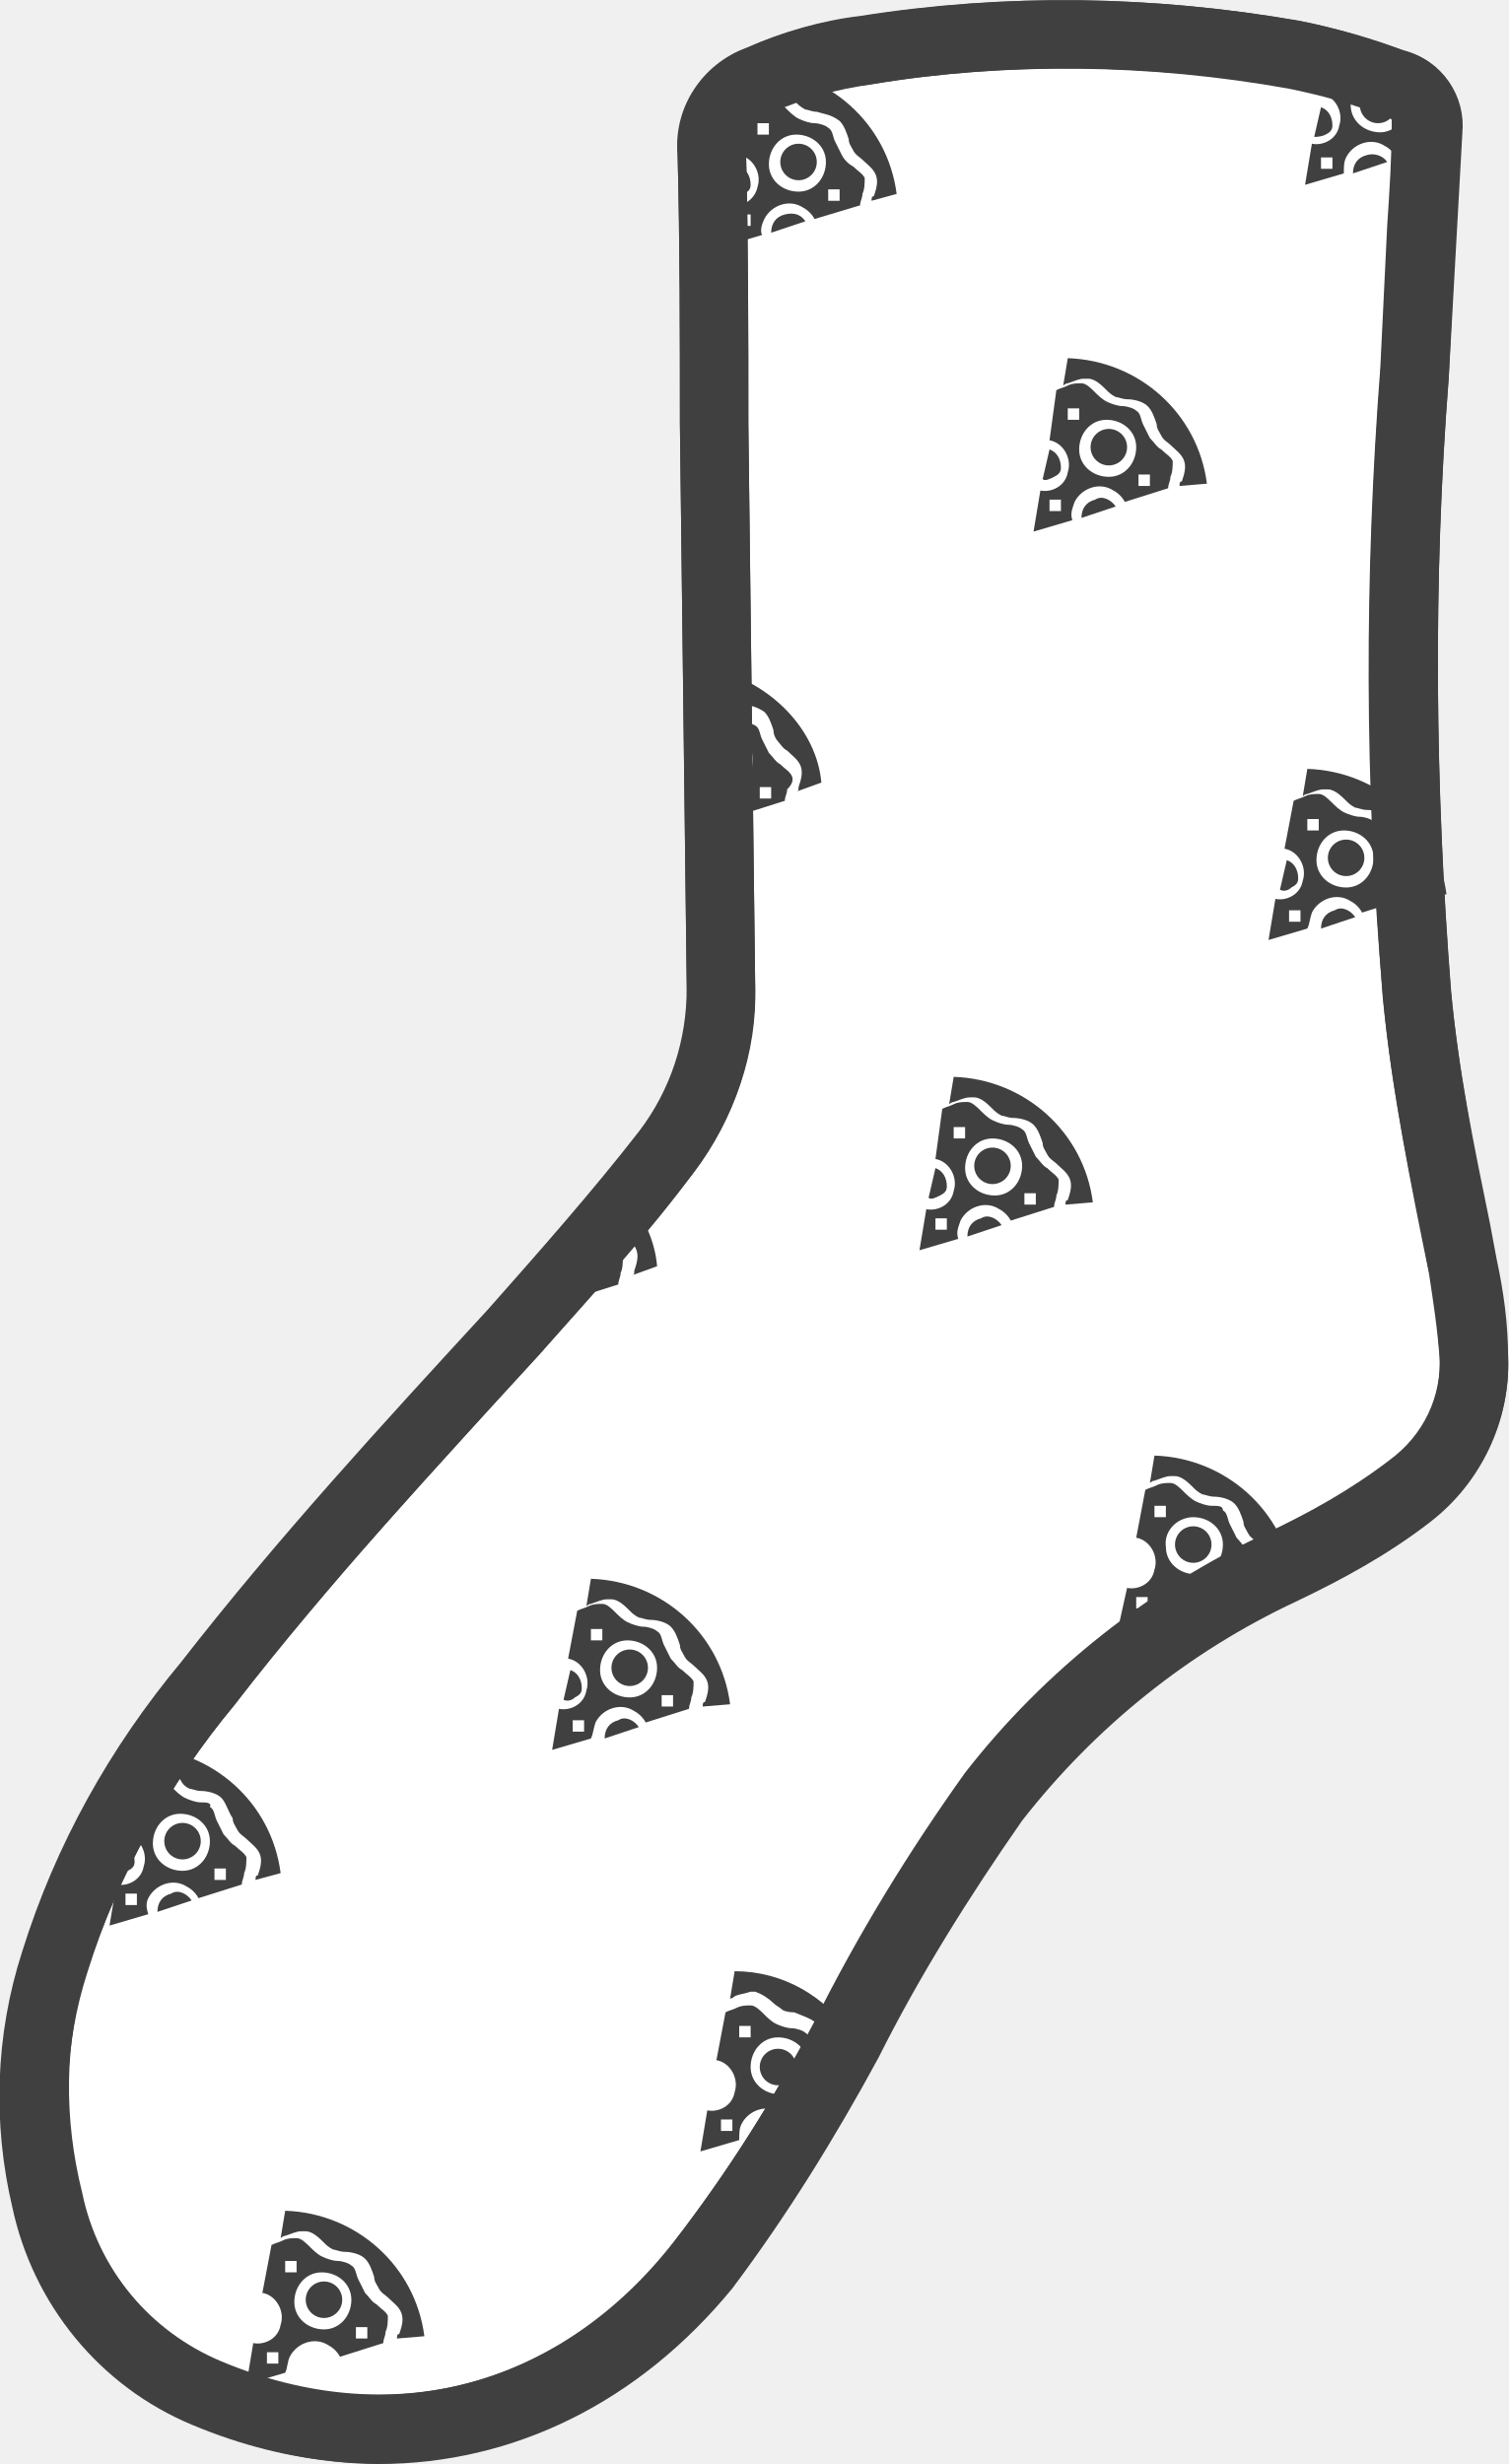
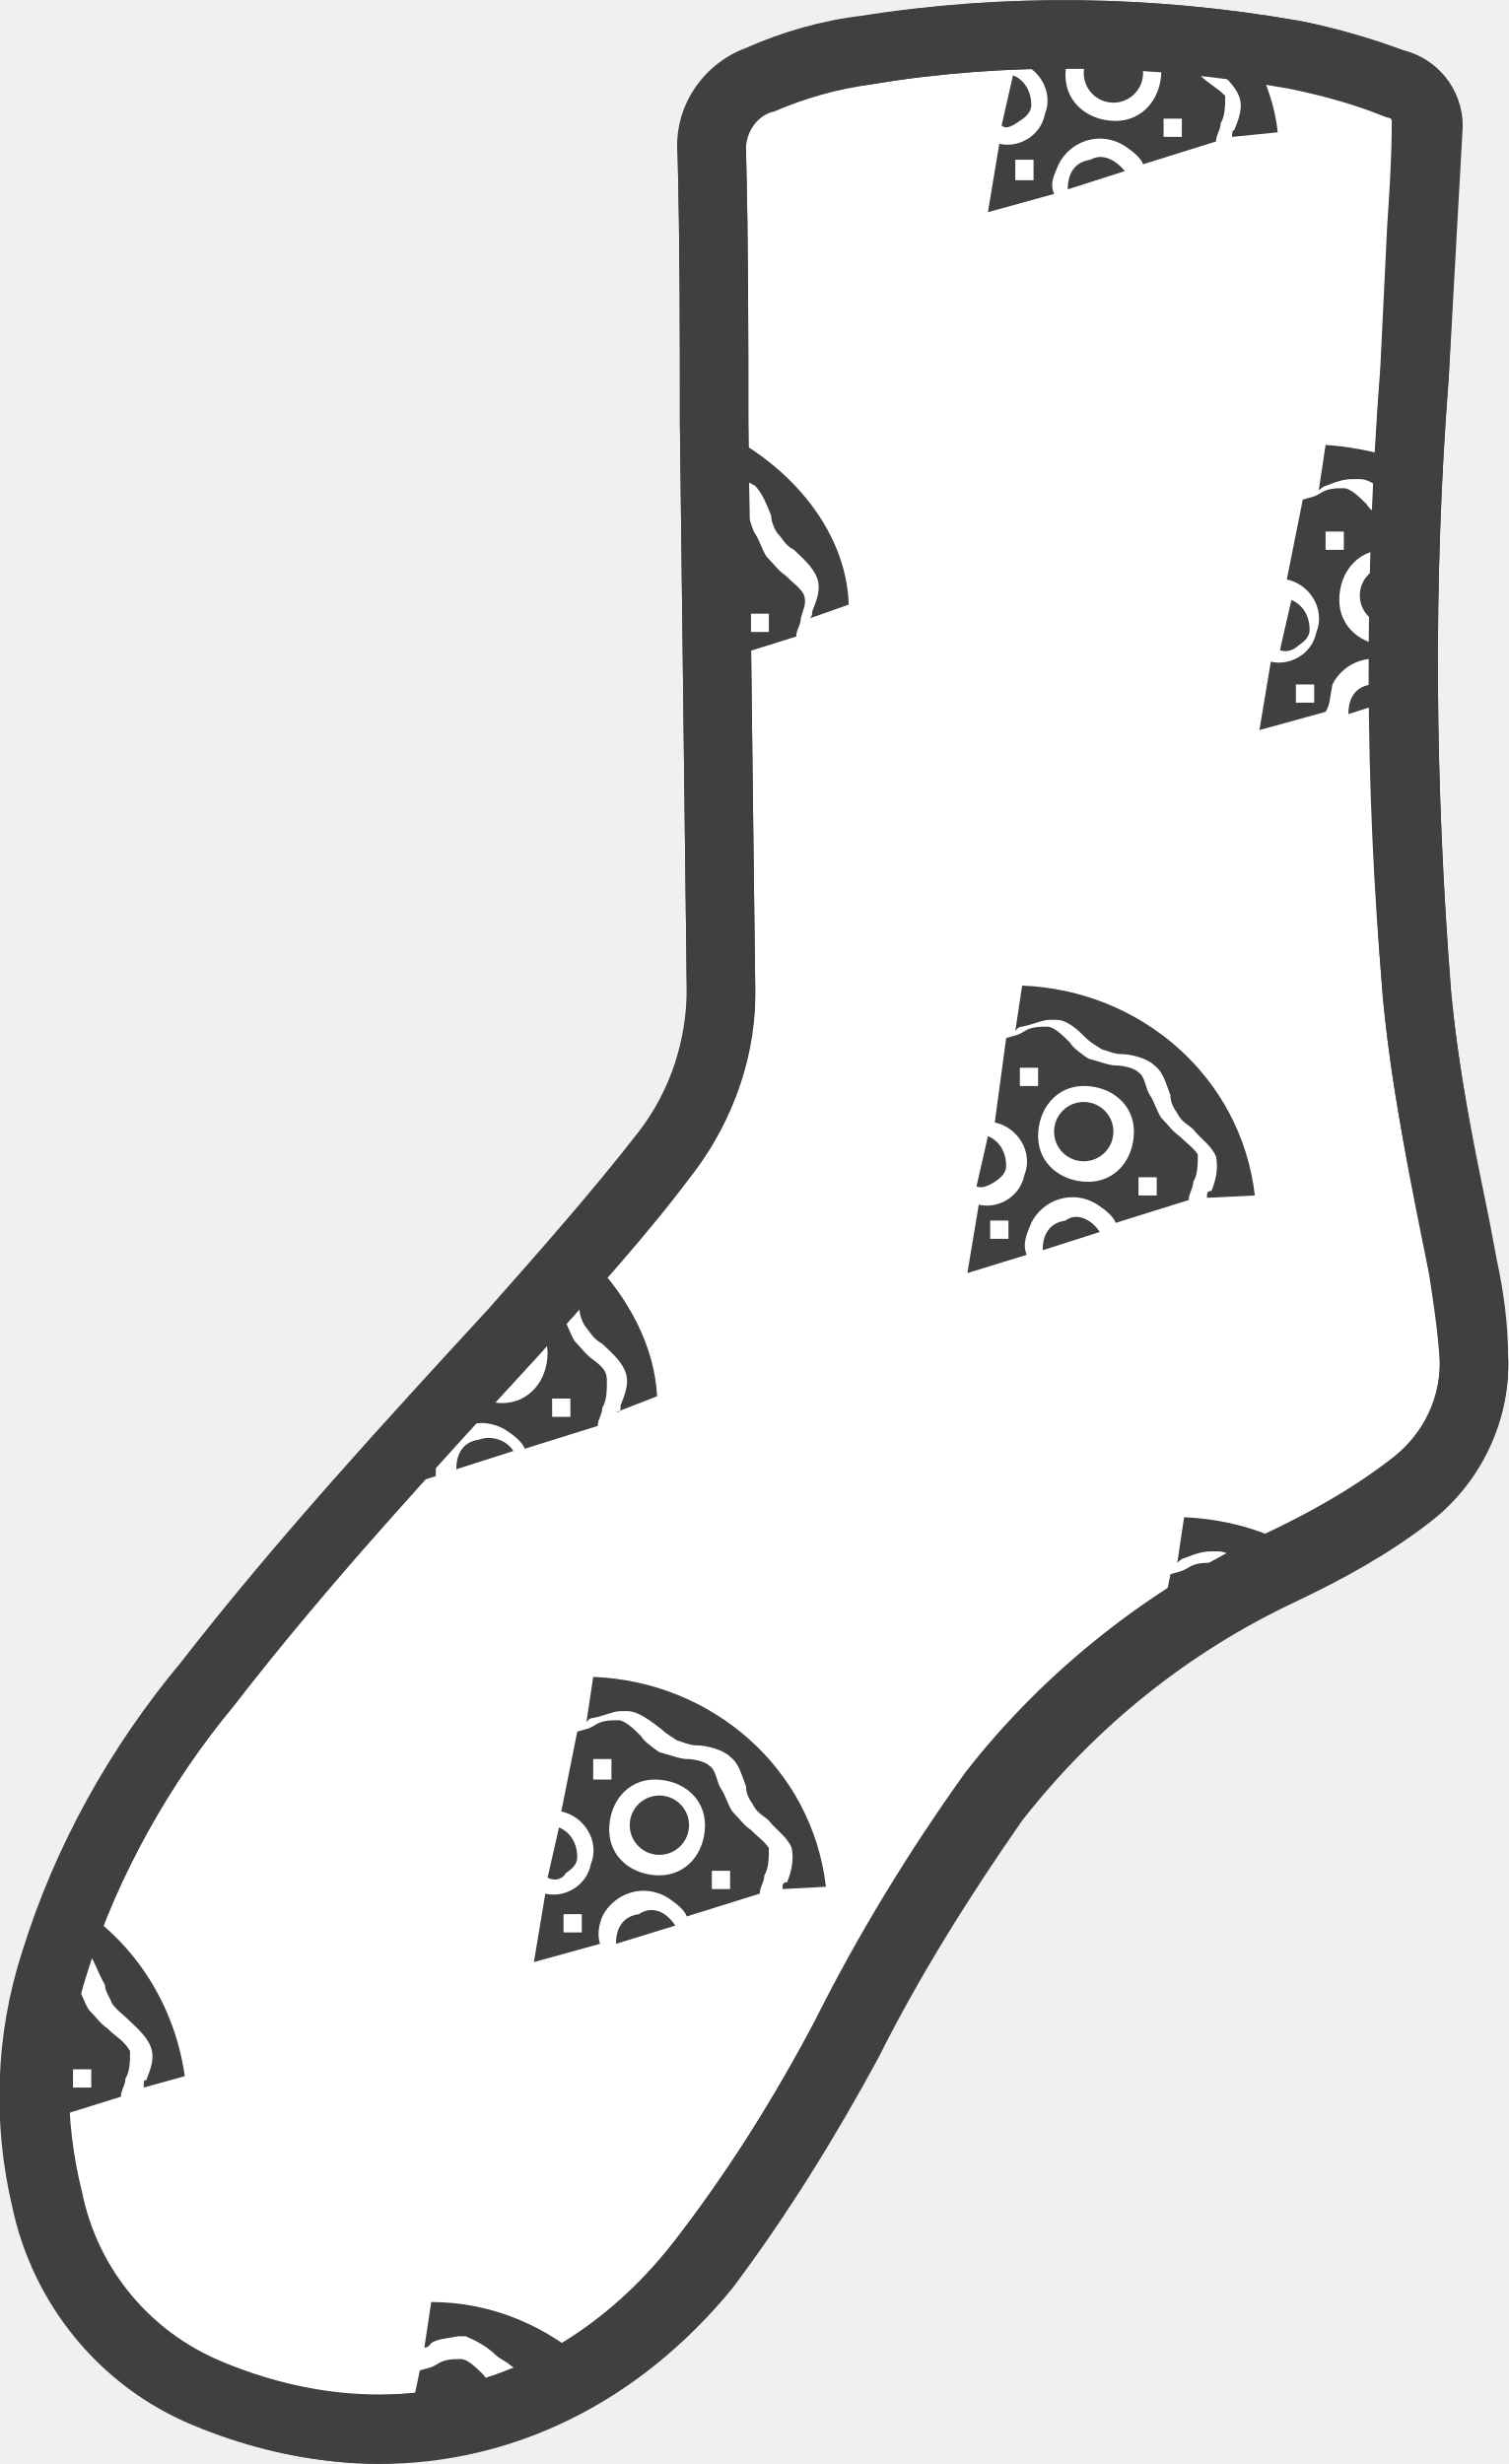
- <svg xmlns="http://www.w3.org/2000/svg" version="1.1" id="pattern-white" x="0px" y="0px" viewBox="0 0 66.1 108" style="enable-background:new 0 0 66.1 108;" xml:space="preserve">
+ <svg xmlns="http://www.w3.org/2000/svg" class="diy-area transition pattern-pizza" version="1.1" id="pattern-pizza" x="0px" y="0px" viewBox="0 0 66.1 108" style="enable-background:new 0 0 66.1 108;" xml:space="preserve">
  <style type="text/css">
	.socks-color{fill:#FFFFFF;stroke:#404040;stroke-width:3;}
	.socks-path{fill:#404040;}
	.socks-border{fill:#404040;}
</style>
  <path id="Path_4445" class="socks-color" d="M64.6,59.5c0.1,2.3-1,4.5-2.8,5.9c-1.8,1.3-3.7,2.4-5.7,3.3c-4.9,2.3-9.2,5.7-12.6,10  c-2.4,3.4-4.6,7-6.5,10.7c-1.8,3.4-3.9,6.7-6.3,9.8c-5.4,6.9-13.6,9.1-21.7,5.7c-3.6-1.5-6.2-4.7-7-8.5C1.2,93,1.3,89.4,2.4,86  c1.4-4.5,3.7-8.6,6.7-12.2c4.2-5.4,8.8-10.4,13.4-15.4c2.3-2.6,4.6-5.2,6.7-7.9c1.6-2.1,2.4-4.6,2.4-7.2c-0.1-8.2-0.2-16.5-0.3-24.7  c0-3.9,0-7.9-0.1-11.8c-0.1-1.4,0.7-2.8,2.1-3.3c1.5-0.7,3.1-1.1,4.7-1.3c6.2-1,12.5-0.9,18.7,0.2c1.5,0.3,3,0.7,4.5,1.3  c0.9,0.2,1.5,1.1,1.4,2c-0.2,3.6-0.4,7.2-0.6,10.8c-0.7,9-0.6,18.1,0.1,27.1c0.4,4,1.2,8,2,11.9C64.3,56.8,64.5,58.1,64.6,59.5z" />
  <g>
    <g id="圖層_2_64_">
      <g id="圖層_1-2_63_">
-         <circle id="Ellipse_46_35_" class="socks-path" cx="34.1" cy="90.6" r="0.8" />
-         <path class="socks-path" d="M34.9,93l0.2-0.1c0.1-0.2,0.2-0.5,0.3-0.7v-0.4h0.2c0.2-0.4,0.4-0.8,0.7-1.1c-0.1-0.1-0.3-0.2-0.4-0.4     c-0.1-0.2-0.2-0.4-0.3-0.6s-0.1-0.5-0.3-0.6c-0.1-0.1-0.4-0.2-0.6-0.2c-0.2,0-0.5-0.1-0.7-0.2s-0.4-0.3-0.5-0.4     c-0.2-0.2-0.4-0.4-0.6-0.4c-0.2,0-0.4,0-0.6,0.1c-0.2,0.1-0.3,0.1-0.5,0.2l-0.4,2.1c0.6,0.1,1,0.8,0.8,1.4     c-0.1,0.6-0.7,0.9-1.2,0.8l-0.3,1.8l1.7-0.5c0-0.3,0-0.5,0.1-0.7c0.3-0.6,1.1-0.9,1.7-0.5C34.6,92.6,34.8,92.8,34.9,93z      M31.6,93.4v-0.5h0.5v0.5H31.6z M32.4,89.3v-0.5h0.5v0.5H32.4z M34.2,91.8c-0.7,0-1.3-0.5-1.3-1.2s0.5-1.3,1.2-1.3     s1.3,0.5,1.3,1.2S34.9,91.8,34.2,91.8z" />
-         <path class="socks-path" d="M35.8,88.7c0.2,0.2,0.3,0.5,0.4,0.8c0,0.2,0.1,0.4,0.2,0.5c0.1,0.1,0.2,0.2,0.2,0.2c0.1-0.2,0.3-0.4,0.4-0.6     c0.1-0.1,0.2-0.3,0.3-0.4c-1.1-1.7-3-2.8-5.1-2.8L32,87.6c0.1,0,0.2-0.1,0.2-0.1c0.2-0.1,0.4-0.1,0.7-0.2c0.1,0,0.2,0,0.2,0     c0.3,0.1,0.6,0.3,0.8,0.5c0.1,0.1,0.3,0.2,0.4,0.3c0.2,0.1,0.4,0.1,0.5,0.1C35.3,88.4,35.6,88.5,35.8,88.7z" />
+         <path class="socks-path" d="M23.5,105.8c0.1-0.2,0.3-0.3,0.5-0.5c-0.2-0.1-0.6-0.2-0.8-0.2c-0.3,0-0.8-0.2-1.2-0.3     c-0.3-0.2-0.7-0.5-0.8-0.7c-0.3-0.3-0.7-0.7-1-0.7s-0.7,0-1,0.2c-0.3,0.2-0.5,0.2-0.8,0.3l-0.5,2.4c0.3,0,0.5-0.1,0.8-0.1     c0.7,0,1.4,0.1,1.9,0.4c0.4-0.5,0.9-0.9,1.6-0.9c0.3,0,0.6,0.1,0.9,0.2C23.2,105.9,23.3,105.9,23.5,105.8z M20.1,105.8h-0.8V105     h0.8V105.8z" />
+         <path class="socks-path" d="M24.9,104.7c0.3-0.3,0.7-0.6,1.1-0.9c-1.9-1.8-4.4-2.9-7.1-2.9l-0.3,2c0.2,0,0.3-0.2,0.3-0.2     c0.3-0.2,0.7-0.2,1.2-0.3c0.2,0,0.3,0,0.3,0c0.5,0.2,1,0.5,1.3,0.8c0.2,0.2,0.5,0.3,0.7,0.5c0.3,0.2,0.7,0.2,0.8,0.2     C24.1,104.3,24.6,104.4,24.9,104.7C24.9,104.7,24.9,104.7,24.9,104.7z" />
      </g>
    </g>
    <g id="圖層_2_4_">
      <g id="圖層_1-2_3_">
-         <circle id="Ellipse_46_2_" class="socks-path" cx="52.3" cy="67.7" r="0.8" />
-         <path id="Path_4462_2_" class="socks-path" d="M50.9,70.2c0.3-0.6,1.1-0.9,1.7-0.5c0.2,0.1,0.4,0.3,0.5,0.5l1.9-0.6     c0-0.2,0.1-0.3,0.1-0.5c0.1-0.2,0.1-0.5,0.1-0.7s-0.3-0.3-0.5-0.5c-0.2-0.1-0.3-0.3-0.5-0.5c-0.1-0.2-0.2-0.4-0.3-0.6     s-0.1-0.5-0.3-0.6c0-0.2-0.2-0.2-0.5-0.2c-0.2,0-0.5-0.1-0.7-0.2s-0.4-0.3-0.5-0.4c-0.2-0.2-0.4-0.4-0.6-0.4     c-0.2,0-0.4,0-0.6,0.1c-0.2,0.1-0.3,0.1-0.5,0.2l-0.4,2.1c0.6,0.1,1,0.8,0.8,1.4c-0.1,0.6-0.7,0.9-1.2,0.8L49,71.4l1.7-0.5     C50.7,70.7,50.8,70.4,50.9,70.2z M53.7,68.9h0.5v0.5h-0.5V68.9z M52.3,66.5c0.7,0,1.3,0.5,1.3,1.2S53.1,69,52.4,69     s-1.3-0.5-1.3-1.2l0,0C51,67.1,51.6,66.5,52.3,66.5L52.3,66.5z M50.6,66h0.5v0.5h-0.5V66z M50.3,70.5h-0.5V70h0.5V70.5z" />
-         <path id="Path_4463_2_" class="socks-path" d="M55.5,69.4c0-0.1,0-0.2,0.1-0.2c0.1-0.3,0.2-0.6,0.1-0.9c-0.1-0.3-0.4-0.5-0.6-0.7     c-0.1-0.1-0.3-0.2-0.4-0.4c-0.1-0.2-0.2-0.3-0.2-0.5c-0.1-0.3-0.2-0.6-0.4-0.8c-0.2-0.2-0.6-0.3-0.9-0.3c-0.2,0-0.4-0.1-0.5-0.1     c-0.2-0.1-0.3-0.2-0.4-0.3c-0.2-0.2-0.5-0.5-0.8-0.5c-0.1,0-0.2,0-0.2,0c-0.2,0-0.4,0.1-0.7,0.2c-0.1,0-0.2,0.1-0.2,0.1l0.2-1.2     c3.1,0.1,5.7,2.4,6.1,5.5L55.5,69.4L55.5,69.4z" />
-       </g>
-     </g>
-     <g id="圖層_2_2_">
-       <g id="圖層_1-2_1_">
-         <circle id="Ellipse_46_1_" class="socks-path" cx="14.2" cy="100.8" r="0.8" />
-         <path id="Path_4462_1_" class="socks-path" d="M12.7,103.3c0.3-0.6,1.1-0.9,1.7-0.5c0.2,0.1,0.4,0.3,0.5,0.5l1.9-0.6     c0-0.2,0.1-0.3,0.1-0.5c0.1-0.2,0.1-0.5,0.1-0.7c-0.1-0.2-0.3-0.3-0.5-0.5c-0.2-0.1-0.3-0.3-0.5-0.5c-0.1-0.2-0.2-0.4-0.3-0.6     s-0.1-0.5-0.3-0.6c-0.1-0.1-0.4-0.2-0.6-0.2c-0.2,0-0.5-0.1-0.7-0.2s-0.4-0.3-0.5-0.4c-0.2-0.2-0.4-0.4-0.6-0.4     c-0.2,0-0.4,0-0.6,0.1c-0.2,0.1-0.3,0.1-0.5,0.2l-0.4,2.1c0.6,0.1,1,0.8,0.8,1.4c-0.1,0.6-0.7,0.9-1.2,0.8l-0.3,1.8l1.7-0.5     C12.6,103.8,12.6,103.5,12.7,103.3z M15.6,102h0.5v0.5h-0.5V102z M14.1,99.6c0.7,0,1.3,0.5,1.3,1.2s-0.5,1.3-1.2,1.3     s-1.3-0.5-1.3-1.2l0,0C12.9,100.2,13.4,99.6,14.1,99.6L14.1,99.6z M12.5,99.1H13v0.5h-0.5V99.1z M12.2,103.6h-0.5v-0.5h0.5V103.6     z" />
-         <path id="Path_4463_1_" class="socks-path" d="M17.4,102.5c0-0.1,0-0.2,0.1-0.2c0.1-0.3,0.2-0.6,0.1-0.9s-0.4-0.5-0.6-0.7     c-0.1-0.1-0.3-0.2-0.4-0.4c-0.1-0.2-0.2-0.3-0.2-0.5c-0.1-0.3-0.2-0.6-0.4-0.8c-0.2-0.2-0.6-0.3-0.9-0.3c-0.2,0-0.4-0.1-0.5-0.1     c-0.2-0.1-0.3-0.2-0.4-0.3c-0.2-0.2-0.5-0.5-0.8-0.5c-0.1,0-0.2,0-0.2,0c-0.2,0-0.4,0.1-0.7,0.2c-0.1,0-0.2,0.1-0.2,0.1l0.2-1.2     c3.1,0.1,5.7,2.4,6.1,5.5L17.4,102.5L17.4,102.5z" />
+         <path class="socks-path" d="M55,69.9C55,69.9,55,69.9,55,69.9c-0.4-0.2-0.8-0.5-0.9-0.7c-0.3-0.3-0.7-0.7-1-0.7s-0.7,0-1,0.2     c-0.3,0.2-0.5,0.2-0.8,0.3l-0.7,3.5c0.2,0,0.4,0.1,0.6,0.2c0.4-0.5,1-1,1.6-1.3C53.3,70.8,54,70.3,55,69.9C55,70,55,70,55,69.9z      M52.8,71.1h-0.8v-0.8h0.8V71.1z" />
+         <path class="socks-path" d="M55.5,69.4c0,0,0.1,0,0.2,0c0.1,0,0.1-0.1,0.2-0.1c0.4-0.4,1-0.8,1.6-1c-1.6-1.1-3.5-1.7-5.6-1.8l-0.3,2     c0,0,0.2-0.2,0.3-0.2c0.5-0.2,0.8-0.3,1.2-0.3c0,0,0.2,0,0.3,0c0.5,0,1,0.5,1.3,0.8C55,69.1,55.1,69.2,55.5,69.4z" />
      </g>
    </g>
    <g id="圖層_2_62_">
      <g id="圖層_1-2_61_">
-         <path id="Path_4461_14_" class="socks-path" d="M5.1,82.1l0.3-1.3c0.3,0.1,0.5,0.4,0.5,0.8c0,0.2-0.1,0.3-0.3,0.4     C5.4,82.1,5.3,82.2,5.1,82.1z" />
-         <circle id="Ellipse_46_33_" class="socks-path" cx="8" cy="80.7" r="0.8" />
-         <path id="Path_4462_33_" class="socks-path" d="M6.5,83.2c0.3-0.6,1.1-0.9,1.7-0.5c0.2,0.1,0.4,0.3,0.5,0.5l1.9-0.6     c0-0.2,0.1-0.3,0.1-0.5c0.1-0.2,0.1-0.5,0.1-0.7c-0.1-0.2-0.3-0.3-0.5-0.5c-0.2-0.1-0.3-0.3-0.5-0.5c-0.1-0.2-0.2-0.4-0.3-0.6     s-0.1-0.5-0.3-0.6C9.3,79,9,79,8.8,79s-0.5-0.1-0.7-0.2s-0.4-0.3-0.5-0.4C7.4,78.2,7.2,78,7,78s-0.4,0-0.6,0.1s-0.3,0.1-0.5,0.2     l-0.4,2.1c0.6,0.1,1,0.8,0.8,1.4c-0.1,0.6-0.7,0.9-1.2,0.8l-0.3,1.8l1.7-0.5C6.4,83.6,6.4,83.4,6.5,83.2z M9.4,81.9h0.5v0.5H9.4     V81.9z M7.9,79.5c0.7,0,1.3,0.5,1.3,1.2S8.7,82,8,82s-1.3-0.5-1.3-1.2l0,0C6.7,80.1,7.2,79.5,7.9,79.5L7.9,79.5z M6.3,79h0.5v0.5     H6.3V79z M6,83.5H5.5V83H6V83.5z" />
-         <path id="Path_4463_33_" class="socks-path" d="M11.2,82.4c0-0.1,0-0.2,0.1-0.2c0.1-0.3,0.2-0.6,0.1-0.9c-0.1-0.3-0.4-0.5-0.6-0.7     c-0.1-0.1-0.3-0.2-0.4-0.4c-0.1-0.2-0.2-0.3-0.2-0.5C10,79.4,9.9,79,9.7,78.8s-0.6-0.3-0.9-0.3c-0.2,0-0.4-0.1-0.5-0.1     C8.1,78.3,8,78.2,7.9,78c-0.2-0.2-0.5-0.5-0.8-0.5c-0.1,0-0.2,0-0.2,0c-0.2,0-0.4,0.1-0.7,0.2c-0.1,0-0.2,0.1-0.2,0.1l0.2-1.2     c3.1,0.1,5.7,2.4,6.1,5.5L11.2,82.4L11.2,82.4z" />
-         <path id="Path_4464_21_" class="socks-path" d="M8.4,83.3l-1.5,0.5c0-0.4,0.2-0.7,0.6-0.8C7.8,82.8,8.2,83,8.4,83.3z" />
+         <path class="socks-path" d="M4.7,88.9c-0.3-0.2-0.5-0.5-0.8-0.8c-0.2-0.3-0.3-0.7-0.5-1c-0.2-0.3-0.2-0.8-0.5-1c0.2-0.3-0.3-0.3-0.7-0.3     c0,0-0.1,0-0.1,0c-0.1,0.4-0.3,0.7-0.4,1.1c0.7,0.3,1.3,1,1.3,1.8c0,1.1-0.7,2-1.7,2.1c0.1,0.4,0.1,0.8,0.1,1.3     c0.3,0.2,0.6,0.5,0.7,0.8l3.2-1c0-0.3,0.2-0.5,0.2-0.8c0.2-0.3,0.2-0.8,0.2-1.2C5.4,89.4,5.1,89.3,4.7,88.9z M4.1,91.5H3.2v-0.8     h0.8V91.5z" />
+         <path class="socks-path" d="M6.3,91.5L8.1,91c-0.5-3.5-2.6-6.4-5.5-7.9c0,0.6-0.1,1.2-0.3,1.8c0,0,0,0.1,0,0.1c0.5,0,1.1,0.2,1.5,0.5     c0.3,0.3,0.5,1,0.8,1.5c0,0.3,0.2,0.5,0.3,0.8c0.2,0.3,0.5,0.5,0.7,0.7c0.3,0.3,0.8,0.7,1,1.2c0.2,0.5,0,1-0.2,1.5     C6.3,91.1,6.3,91.3,6.3,91.5z" />
      </g>
    </g>
    <g id="圖層_2_61_">
      <g id="圖層_1-2_52_">
-         <path id="Path_4461_13_" class="socks-path" d="M24.7,74.5l0.3-1.3c0.3,0.1,0.5,0.4,0.5,0.8c0,0.2-0.1,0.3-0.3,0.4     C25.1,74.5,24.9,74.6,24.7,74.5z" />
-         <circle id="Ellipse_46_32_" class="socks-path" cx="27.6" cy="73.1" r="0.8" />
-         <path id="Path_4462_32_" class="socks-path" d="M26.1,75.5c0.3-0.6,1.1-0.9,1.7-0.5c0.2,0.1,0.4,0.3,0.5,0.5l1.9-0.6     c0-0.2,0.1-0.3,0.1-0.5c0.1-0.2,0.1-0.5,0.1-0.7c-0.1-0.2-0.3-0.3-0.5-0.5c-0.2-0.1-0.3-0.3-0.5-0.5c-0.1-0.2-0.2-0.4-0.3-0.6     c-0.1-0.2-0.1-0.5-0.3-0.6c-0.1-0.1-0.4-0.2-0.6-0.2s-0.5-0.1-0.7-0.2s-0.4-0.3-0.5-0.4c-0.2-0.2-0.4-0.4-0.6-0.4s-0.4,0-0.6,0.1     s-0.3,0.1-0.5,0.2l-0.4,2.1c0.6,0.1,1,0.8,0.8,1.4c-0.1,0.6-0.7,0.9-1.2,0.8l-0.3,1.8l1.7-0.5C26,76,26,75.8,26.1,75.5z M29,74.3     h0.5v0.5H29V74.3z M27.5,71.9c0.7,0,1.3,0.5,1.3,1.2s-0.5,1.3-1.2,1.3s-1.3-0.5-1.3-1.2l0,0C26.3,72.5,26.8,71.9,27.5,71.9     L27.5,71.9z M25.9,71.4h0.5v0.5h-0.5V71.4z M25.6,75.9h-0.5v-0.5h0.5V75.9z" />
-         <path id="Path_4463_32_" class="socks-path" d="M30.8,74.8c0-0.1,0-0.2,0.1-0.2c0.1-0.3,0.2-0.6,0.1-0.9s-0.4-0.5-0.6-0.7     c-0.1-0.1-0.3-0.2-0.4-0.4c-0.1-0.2-0.2-0.3-0.2-0.5c-0.1-0.3-0.2-0.6-0.4-0.8c-0.2-0.2-0.6-0.3-0.9-0.3c-0.2,0-0.4-0.1-0.5-0.1     c-0.2-0.1-0.3-0.2-0.4-0.3c-0.2-0.2-0.5-0.5-0.8-0.5c-0.1,0-0.2,0-0.2,0c-0.2,0-0.4,0.1-0.7,0.2c-0.1,0-0.2,0.1-0.2,0.1l0.2-1.2     c3.1,0.1,5.7,2.4,6.1,5.5L30.8,74.8L30.8,74.8z" />
-         <path id="Path_4464_20_" class="socks-path" d="M28,75.7l-1.5,0.5c0-0.4,0.2-0.7,0.6-0.8C27.4,75.2,27.8,75.4,28,75.7z" />
+         <path id="Path_4461_13_" class="socks-path" d="M24,82.3l0.5-2.2c0.5,0.2,0.8,0.7,0.8,1.3c0,0.3-0.2,0.5-0.5,0.7     C24.7,82.3,24.4,82.5,24,82.3z" />
+         <circle id="Ellipse_46_32_" class="socks-path" cx="28.9" cy="80" r="1.3" />
+         <path id="Path_4462_32_" class="socks-path" d="M26.4,84c0.5-1,1.8-1.5,2.9-0.8c0.3,0.2,0.7,0.5,0.8,0.8l3.2-1c0-0.3,0.2-0.5,0.2-0.8     c0.2-0.3,0.2-0.8,0.2-1.2c-0.2-0.3-0.5-0.5-0.8-0.8c-0.3-0.2-0.5-0.5-0.8-0.8c-0.2-0.3-0.3-0.7-0.5-1c-0.2-0.3-0.2-0.8-0.5-1     c-0.2-0.2-0.7-0.3-1-0.3c-0.3,0-0.8-0.2-1.2-0.3c-0.3-0.2-0.7-0.5-0.8-0.7c-0.3-0.3-0.7-0.7-1-0.7s-0.7,0-1,0.2     c-0.3,0.2-0.5,0.2-0.8,0.3l-0.7,3.5c1,0.2,1.7,1.3,1.3,2.3c-0.2,1-1.2,1.5-2,1.3l-0.5,3l2.9-0.8C26.2,84.9,26.2,84.5,26.4,84z      M31.2,82h0.8v0.8h-0.8V82z M28.7,78c1.2,0,2.2,0.8,2.2,2s-0.8,2.2-2,2.2s-2.2-0.8-2.2-2l0,0C26.7,79,27.5,78,28.7,78L28.7,78z      M26,77.1h0.8V78H26V77.1z M25.5,84.7h-0.8v-0.8h0.8V84.7z" />
+         <path id="Path_4463_32_" class="socks-path" d="M34.3,82.8c0-0.2,0-0.3,0.2-0.3c0.2-0.5,0.3-1,0.2-1.5c-0.2-0.5-0.7-0.8-1-1.2     c-0.2-0.2-0.5-0.3-0.7-0.7c-0.2-0.3-0.3-0.5-0.3-0.8c-0.2-0.5-0.3-1-0.7-1.3c-0.3-0.3-1-0.5-1.5-0.5c-0.3,0-0.7-0.2-0.8-0.2     c-0.3-0.2-0.5-0.3-0.7-0.5C28.6,75.5,28,75,27.5,75c-0.2,0-0.3,0-0.3,0c-0.3,0-0.7,0.2-1.2,0.3c-0.2,0-0.3,0.2-0.3,0.2l0.3-2     c5.2,0.2,9.6,4,10.2,9.2L34.3,82.8L34.3,82.8z" />
+         <path id="Path_4464_20_" class="socks-path" d="M29.6,84.4L27,85.2c0-0.7,0.3-1.2,1-1.3C28.6,83.5,29.2,83.8,29.6,84.4z" />
      </g>
    </g>
    <g id="圖層_2_5_">
      <g id="圖層_1-2_5_">
-         <path class="socks-path" d="M27.1,54.5c-0.2-0.1-0.3-0.3-0.5-0.5c-0.1-0.2-0.2-0.4-0.3-0.6c0-0.1-0.1-0.2-0.1-0.3     c-0.2,0.2-0.3,0.4-0.5,0.6c0.1,0.2,0.2,0.4,0.2,0.6c0,0.7-0.5,1.3-1.2,1.3c-0.3,0-0.5-0.1-0.8-0.2c-0.1,0.1-0.1,0.1-0.2,0.2     c-0.4,0.3-0.7,0.6-1.1,0.9c0,0.1-0.1,0.1-0.1,0.2l0,0v0.5h-0.3c-0.2,0.3-0.3,0.6-0.6,0.8l1.3-0.4c0-0.3,0-0.5,0.1-0.7     c0.3-0.6,1.1-0.9,1.7-0.5c0.2,0.1,0.4,0.3,0.5,0.5l1.9-0.6c0-0.2,0.1-0.3,0.1-0.5c0.1-0.2,0.1-0.5,0.1-0.7     C27.4,54.8,27.3,54.7,27.1,54.5z M26,56v-0.5h0.5V56H26z" />
-         <path class="socks-path" d="M27,51.9c-0.1,0.2-0.3,0.5-0.5,0.7c0.1,0.2,0.2,0.4,0.2,0.6c0,0.2,0.1,0.4,0.2,0.5s0.2,0.3,0.4,0.4     c0.2,0.2,0.5,0.4,0.6,0.7s0,0.6-0.1,0.9c0,0.1,0,0.2-0.1,0.2l0,0l1.1-0.4C28.7,54.2,28,52.9,27,51.9z" />
-         <path id="Path_4464_1_" class="socks-path" d="M25,56.9l-1.5,0.5c0-0.4,0.2-0.7,0.6-0.8C24.4,56.5,24.8,56.6,25,56.9z" />
+         <path class="socks-path" d="M26,59.6c-0.3-0.2-0.5-0.5-0.8-0.8c-0.2-0.3-0.3-0.7-0.5-1c0-0.2-0.2-0.3-0.2-0.5c-0.3,0.3-0.5,0.7-0.8,1     c0.2,0.3,0.3,0.7,0.3,1c0,1.2-0.8,2.2-2,2.2c-0.5,0-0.8-0.2-1.3-0.3c-0.2,0.2-0.2,0.2-0.3,0.3c-0.7,0.5-1.2,1-1.8,1.5     c0,0.2-0.2,0.2-0.2,0.3l0,0v0.8h-0.5c-0.3,0.5-0.5,1-1,1.3l2.2-0.7c0-0.5,0-0.8,0.2-1.2c0.5-1,1.8-1.5,2.9-0.8     c0.3,0.2,0.7,0.5,0.8,0.8l3.2-1c0-0.3,0.2-0.5,0.2-0.8c0.2-0.3,0.2-0.8,0.2-1.2C26.6,60.1,26.4,59.9,26,59.6z M24.2,62.1v-0.8H25     v0.8H24.2z" />
+         <path class="socks-path" d="M25.9,55.2c-0.2,0.3-0.5,0.8-0.8,1.2c0.2,0.3,0.3,0.7,0.3,1c0,0.3,0.2,0.7,0.3,0.8s0.3,0.5,0.7,0.7     c0.3,0.3,0.8,0.7,1,1.2s0,1-0.2,1.5c0,0.2,0,0.3-0.2,0.3l0,0l1.8-0.7C28.7,59.1,27.6,56.9,25.9,55.2z" />
+         <path id="Path_4464_1_" class="socks-path" d="M22.5,63.6L20,64.4c0-0.7,0.3-1.2,1-1.3C21.5,62.9,22.2,63.1,22.5,63.6z" />
      </g>
    </g>
    <g id="圖層_2_6_">
      <g id="圖層_1-2_11_">
-         <path id="Path_4461_2_" class="socks-path" d="M40.7,52.5l0.3-1.3c0.3,0.1,0.5,0.4,0.5,0.8c0,0.2-0.1,0.3-0.3,0.4     C41,52.5,40.8,52.6,40.7,52.5z" />
-         <circle id="Ellipse_46_9_" class="socks-path" cx="43.5" cy="51.1" r="0.8" />
-         <path id="Path_4462_9_" class="socks-path" d="M42.1,53.5c0.3-0.6,1.1-0.9,1.7-0.5c0.2,0.1,0.4,0.3,0.5,0.5l1.9-0.6     c0-0.2,0.1-0.3,0.1-0.5c0.1-0.2,0.1-0.5,0.1-0.7c-0.1-0.2-0.3-0.3-0.5-0.5c-0.2-0.1-0.3-0.3-0.5-0.5c-0.1-0.2-0.2-0.4-0.3-0.6     c-0.1-0.2-0.1-0.5-0.3-0.6c-0.1-0.1-0.4-0.2-0.6-0.2c-0.2,0-0.5-0.1-0.7-0.2c-0.2-0.1-0.4-0.3-0.5-0.4c-0.2-0.2-0.4-0.4-0.6-0.4     s-0.4,0-0.6,0.1c-0.2,0.1-0.3,0.1-0.5,0.2L41,50.8c0.6,0.1,1,0.8,0.8,1.4c-0.1,0.6-0.7,0.9-1.2,0.8l-0.3,1.8l1.7-0.5     C41.9,54,42,53.8,42.1,53.5z M44.9,52.3h0.5v0.5h-0.5V52.3z M43.5,49.9c0.7,0,1.3,0.5,1.3,1.2s-0.5,1.3-1.2,1.3s-1.3-0.5-1.3-1.2     l0,0C42.3,50.5,42.8,49.9,43.5,49.9L43.5,49.9z M41.8,49.4h0.5v0.5h-0.5V49.4z M41.5,53.9H41v-0.5h0.5V53.9z" />
-         <path id="Path_4463_9_" class="socks-path" d="M46.7,52.8c0-0.1,0-0.2,0.1-0.2c0.1-0.3,0.2-0.6,0.1-0.9c-0.1-0.3-0.4-0.5-0.6-0.7     c-0.1-0.1-0.3-0.2-0.4-0.4c-0.1-0.2-0.2-0.3-0.2-0.5c-0.1-0.3-0.2-0.6-0.4-0.8S44.7,49,44.4,49c-0.2,0-0.4-0.1-0.5-0.1     c-0.2-0.1-0.3-0.2-0.4-0.3c-0.2-0.2-0.5-0.5-0.8-0.5c-0.1,0-0.2,0-0.2,0c-0.2,0-0.4,0.1-0.7,0.2c-0.1,0-0.2,0.1-0.2,0.1l0.2-1.2     c3.1,0.1,5.7,2.4,6.1,5.5L46.7,52.8L46.7,52.8z" />
-         <path id="Path_4464_2_" class="socks-path" d="M43.9,53.7l-1.5,0.5c0-0.4,0.2-0.7,0.6-0.8C43.3,53.2,43.7,53.4,43.9,53.7z" />
+         <path id="Path_4461_2_" class="socks-path" d="M42.8,52l0.5-2.2c0.5,0.2,0.8,0.7,0.8,1.3c0,0.3-0.2,0.5-0.5,0.7C43.3,52,43,52.1,42.8,52     z" />
+         <circle id="Ellipse_46_9_" class="socks-path" cx="47.5" cy="49.6" r="1.3" />
+         <path id="Path_4462_9_" class="socks-path" d="M45.2,53.6c0.5-1,1.8-1.5,2.9-0.8c0.3,0.2,0.7,0.5,0.8,0.8l3.2-1c0-0.3,0.2-0.5,0.2-0.8     c0.2-0.3,0.2-0.8,0.2-1.2c-0.2-0.3-0.5-0.5-0.8-0.8c-0.3-0.2-0.5-0.5-0.8-0.8c-0.2-0.3-0.3-0.7-0.5-1c-0.2-0.3-0.2-0.8-0.5-1     c-0.2-0.2-0.7-0.3-1-0.3c-0.3,0-0.8-0.2-1.2-0.3c-0.3-0.2-0.7-0.5-0.8-0.7c-0.3-0.3-0.7-0.7-1-0.7c-0.3,0-0.7,0-1,0.2     c-0.3,0.2-0.5,0.2-0.8,0.3l-0.5,3.7c1,0.2,1.7,1.3,1.3,2.3c-0.2,1-1.2,1.5-2,1.3l-0.5,3L45,55C44.8,54.5,45,54.1,45.2,53.6z      M49.9,51.6h0.8v0.8h-0.8V51.6z M47.5,47.6c1.2,0,2.2,0.8,2.2,2c0,1.2-0.8,2.2-2,2.2s-2.2-0.8-2.2-2l0,0     C45.5,48.6,46.3,47.6,47.5,47.6L47.5,47.6z M44.7,46.8h0.8v0.8h-0.8V46.8z M44.2,54.3h-0.8v-0.8h0.8V54.3z" />
+         <path id="Path_4463_9_" class="socks-path" d="M52.9,52.5c0-0.2,0-0.3,0.2-0.3c0.2-0.5,0.3-1,0.2-1.5c-0.2-0.5-0.7-0.8-1-1.2     c-0.2-0.2-0.5-0.3-0.7-0.7c-0.2-0.3-0.3-0.5-0.3-0.8c-0.2-0.5-0.3-1-0.7-1.3c-0.3-0.3-1-0.5-1.5-0.5c-0.3,0-0.7-0.2-0.8-0.2     c-0.3-0.2-0.5-0.3-0.7-0.5c-0.3-0.3-0.8-0.8-1.3-0.8c-0.2,0-0.3,0-0.3,0c-0.3,0-0.7,0.2-1.2,0.3c-0.2,0-0.3,0.2-0.3,0.2l0.3-2     c5.2,0.2,9.6,4,10.2,9.2L52.9,52.5L52.9,52.5z" />
+         <path id="Path_4464_2_" class="socks-path" d="M48.2,54l-2.5,0.8c0-0.7,0.3-1.2,1-1.3C47.2,53.1,47.9,53.5,48.2,54z" />
      </g>
    </g>
    <g id="圖層_2_12_">
      <g id="圖層_1-2_12_">
-         <path class="socks-path" d="M34.7,34c-0.1-0.2-0.3-0.3-0.5-0.5c-0.2-0.1-0.3-0.3-0.5-0.5c-0.1-0.2-0.2-0.4-0.3-0.6     c-0.1-0.2-0.1-0.5-0.3-0.6s-0.4-0.2-0.6-0.2c-0.2,0-0.5-0.1-0.7-0.2s-0.4-0.3-0.5-0.4l0,0c0,0.4,0.1,0.8,0.1,1.2     c0.1,0,0.2-0.1,0.3-0.1c0.7,0,1.3,0.5,1.3,1.2s-0.5,1.3-1.2,1.3c-0.1,0-0.3,0-0.4-0.1c0,0.2,0,0.4,0,0.6c0.2,0,0.4,0,0.6,0.1     s0.4,0.3,0.5,0.5l1.9-0.6c0-0.2,0.1-0.3,0.1-0.5C34.7,34.4,34.8,34.2,34.7,34z M33.3,35v-0.5h0.5V35H33.3z" />
-         <path class="socks-path" d="M31.2,29.3c0,0.3,0.1,0.6,0.1,0.9c0.1,0.1,0.3,0.2,0.4,0.3c0.1,0.1,0.3,0.2,0.4,0.3c0.2,0.1,0.4,0.1,0.5,0.1     c0.3,0,0.6,0.1,0.9,0.3c0.2,0.2,0.3,0.5,0.4,0.8c0,0.2,0.1,0.4,0.2,0.5c0.1,0.1,0.2,0.3,0.4,0.4c0.2,0.2,0.5,0.4,0.6,0.7     s0,0.6-0.1,0.9c0,0.1,0,0.2-0.1,0.2l0,0l1.1-0.4C35.8,32,33.8,29.9,31.2,29.3z" />
+         <path class="socks-path" d="M35.2,26c-0.2-0.3-0.5-0.5-0.8-0.8c-0.3-0.2-0.5-0.5-0.8-0.8c-0.2-0.3-0.3-0.7-0.5-1c-0.2-0.3-0.2-0.8-0.5-1     c-0.3-0.2-0.7-0.3-1-0.3c-0.3,0-0.7-0.1-1-0.2c0,0.1-0.1,0.2-0.1,0.3c0.1,0.3,0.1,0.6,0.1,0.8c1,0.1,1.9,0.9,1.9,2     c0,1-0.7,1.9-1.6,2.1c0,0.3-0.1,0.7-0.1,1c0,0,0.1,0,0.1,0c0.3,0.2,0.7,0.5,0.8,0.8l3.2-1c0-0.3,0.2-0.5,0.2-0.8     C35.2,26.7,35.4,26.4,35.2,26z M33.7,27.7h-0.8v-0.8h0.8V27.7z" />
+         <path class="socks-path" d="M30.9,18.6c0.1,0.7,0.1,1.4-0.1,2c0.3,0.1,0.6,0.2,0.8,0.2c0.5,0,1,0.2,1.5,0.5c0.3,0.3,0.5,0.8,0.7,1.3     c0,0.3,0.2,0.7,0.3,0.8c0.2,0.2,0.3,0.5,0.7,0.7c0.3,0.3,0.8,0.7,1,1.2c0.2,0.5,0,1-0.2,1.5c0,0.1,0,0.2-0.1,0.3l1.7-0.6     C37.1,23.2,34.5,20.1,30.9,18.6z" />
      </g>
    </g>
    <g id="圖層_2_13_">
      <g id="圖層_1-2_13_">
-         <path id="Path_4461_3_" class="socks-path" d="M56.1,39l0.3-1.3c0.3,0.1,0.5,0.4,0.5,0.8c0,0.2-0.1,0.3-0.3,0.4     C56.5,39,56.3,39.1,56.1,39z" />
-         <circle id="Ellipse_46_11_" class="socks-path" cx="59" cy="37.6" r="0.8" />
-         <path id="Path_4462_11_" class="socks-path" d="M57.5,40c0.3-0.6,1.1-0.9,1.7-0.5c0.2,0.1,0.4,0.3,0.5,0.5l1.9-0.6     c0-0.2,0.1-0.3,0.1-0.5c0.1-0.2,0.1-0.5,0.1-0.7c-0.1-0.2-0.3-0.3-0.5-0.5c-0.2-0.1-0.3-0.3-0.5-0.5c-0.1-0.2-0.2-0.4-0.3-0.6     c-0.1-0.2-0.1-0.5-0.3-0.6c-0.1-0.1-0.4-0.2-0.6-0.2c-0.2,0-0.5-0.1-0.7-0.2c-0.2-0.1-0.4-0.3-0.5-0.4c-0.2-0.2-0.4-0.4-0.6-0.4     c-0.2,0-0.4,0-0.6,0.1C57,35,56.9,35,56.7,35.1l-0.4,2.1c0.6,0.1,1,0.8,0.8,1.4c-0.1,0.6-0.7,0.9-1.2,0.8l-0.3,1.8l1.7-0.5     C57.4,40.5,57.4,40.3,57.5,40z M60.4,38.8h0.5v0.5h-0.5V38.8z M58.9,36.4c0.7,0,1.3,0.5,1.3,1.2s-0.5,1.3-1.2,1.3     s-1.3-0.5-1.3-1.2l0,0C57.7,37,58.2,36.4,58.9,36.4L58.9,36.4z M57.3,35.9h0.5v0.5h-0.5V35.9z M57,40.4h-0.5v-0.5H57V40.4z" />
-         <path id="Path_4463_11_" class="socks-path" d="M62.2,39.3c0-0.1,0-0.2,0.1-0.2c0.1-0.3,0.2-0.6,0.1-0.9s-0.4-0.5-0.6-0.7     c-0.1-0.1-0.3-0.2-0.4-0.4c-0.1-0.2-0.2-0.3-0.2-0.5c-0.1-0.3-0.2-0.6-0.4-0.8s-0.6-0.3-0.9-0.3c-0.2,0-0.4-0.1-0.5-0.1     c-0.2-0.1-0.3-0.2-0.4-0.3c-0.2-0.2-0.5-0.5-0.8-0.5c-0.1,0-0.2,0-0.2,0c-0.2,0-0.4,0.1-0.7,0.2c-0.1,0-0.2,0.1-0.2,0.1l0.2-1.2     c3.1,0.1,5.7,2.4,6.1,5.5L62.2,39.3L62.2,39.3z" />
-         <path id="Path_4464_7_" class="socks-path" d="M59.4,40.2l-1.5,0.5c0-0.4,0.2-0.7,0.6-0.8C58.8,39.7,59.2,39.9,59.4,40.2z" />
+         <path id="Path_4461_3_" class="socks-path" d="M56.1,28.5l0.5-2.2c0.5,0.2,0.8,0.7,0.8,1.3c0,0.3-0.2,0.5-0.5,0.7     C56.7,28.5,56.4,28.6,56.1,28.5z" />
+         <circle id="Ellipse_46_11_" class="socks-path" cx="60.9" cy="26.1" r="1.3" />
+         <path class="socks-path" d="M61.9,29.8c0.2-0.7,0.4-1.4,0.8-1.9c-0.1-0.2-0.1-0.3-0.2-0.5c-0.4,0.5-0.9,0.9-1.6,0.9     c-1.2,0-2.2-0.8-2.2-2c0-1.2,0.8-2.2,2-2.2c0.4,0,0.7,0.1,1.1,0.3c-0.1-0.4-0.2-0.9-0.3-1.3c-0.3-0.1-0.6-0.2-0.8-0.3     c-0.3-0.2-0.7-0.5-0.8-0.7c-0.3-0.3-0.7-0.7-1-0.7c-0.3,0-0.7,0-1,0.2c-0.3,0.2-0.5,0.2-0.8,0.3l-0.7,3.5c1,0.2,1.7,1.3,1.3,2.3     c-0.2,1-1.2,1.5-2,1.3l-0.5,3l2.9-0.8c0.2-0.3,0.2-0.7,0.3-1.2c0.5-1,1.8-1.5,2.9-0.8C61.5,29.4,61.7,29.6,61.9,29.8z M57.6,30.8     h-0.8V30h0.8V30.8z M58.1,24.1v-0.8h0.8v0.8H58.1z" />
+         <path class="socks-path" d="M62,20.4c-1.2-0.5-2.5-0.8-3.9-0.9l-0.3,2c0,0,0.2-0.2,0.3-0.2c0.5-0.2,0.8-0.3,1.2-0.3c0,0,0.2,0,0.3,0     c0.5,0,1,0.5,1.3,0.8c0.2,0.2,0.3,0.3,0.6,0.5C61.6,21.7,61.7,21,62,20.4z" />
+         <path id="Path_4464_7_" class="socks-path" d="M61.6,30.5l-2.5,0.8c0-0.7,0.3-1.2,1-1.3C60.6,29.6,61.3,30,61.6,30.5z" />
      </g>
    </g>
    <g id="圖層_2_14_">
      <g id="圖層_1-2_14_">
-         <path id="Path_4461_6_" class="socks-path" d="M45.7,21l0.3-1.3c0.3,0.1,0.5,0.4,0.5,0.8c0,0.2-0.1,0.3-0.3,0.4S45.8,21.1,45.7,21z" />
-         <circle id="Ellipse_46_12_" class="socks-path" cx="48.6" cy="19.6" r="0.8" />
-         <path id="Path_4462_12_" class="socks-path" d="M47.1,22c0.3-0.6,1.1-0.9,1.7-0.5c0.2,0.1,0.4,0.3,0.5,0.5l1.9-0.6     c0-0.2,0.1-0.3,0.1-0.5c0.1-0.2,0.1-0.5,0.1-0.7c-0.1-0.2-0.3-0.3-0.5-0.5c-0.2-0.1-0.3-0.3-0.5-0.5c-0.1-0.2-0.2-0.4-0.3-0.6     S50,18.1,49.8,18c-0.1-0.1-0.4-0.2-0.6-0.2c-0.2,0-0.5-0.1-0.7-0.2s-0.4-0.3-0.5-0.4c-0.2-0.2-0.4-0.4-0.6-0.4     c-0.2,0-0.4,0-0.6,0.1c-0.2,0.1-0.3,0.1-0.5,0.2L46,19.3c0.6,0.1,1,0.8,0.8,1.4c-0.1,0.6-0.7,0.9-1.2,0.8l-0.3,1.8l1.7-0.5     C46.9,22.5,47,22.3,47.1,22z M49.9,20.8h0.5v0.5h-0.5V20.8z M48.5,18.4c0.7,0,1.3,0.5,1.3,1.2s-0.5,1.3-1.2,1.3s-1.3-0.5-1.3-1.2     l0,0C47.3,19,47.8,18.4,48.5,18.4L48.5,18.4z M46.8,17.9h0.5v0.5h-0.5V17.9z M46.5,22.4H46v-0.5h0.5V22.4z" />
-         <path id="Path_4463_12_" class="socks-path" d="M51.7,21.3c0-0.1,0-0.2,0.1-0.2c0.1-0.3,0.2-0.6,0.1-0.9c-0.1-0.3-0.4-0.5-0.6-0.7     c-0.1-0.1-0.3-0.2-0.4-0.4c-0.1-0.2-0.2-0.3-0.2-0.5c-0.1-0.3-0.2-0.6-0.4-0.8c-0.2-0.2-0.6-0.3-0.9-0.3c-0.2,0-0.4-0.1-0.5-0.1     c-0.2-0.1-0.3-0.2-0.4-0.3c-0.2-0.2-0.5-0.5-0.8-0.5c-0.1,0-0.2,0-0.2,0c-0.2,0-0.4,0.1-0.7,0.2c-0.1,0-0.2,0.1-0.2,0.1l0.2-1.2     c3.1,0.1,5.7,2.4,6.1,5.5L51.7,21.3L51.7,21.3z" />
-         <path id="Path_4464_8_" class="socks-path" d="M48.9,22.2l-1.5,0.5c0-0.4,0.2-0.7,0.6-0.8C48.3,21.7,48.7,21.9,48.9,22.2z" />
-       </g>
-     </g>
-     <g id="圖層_2_17_">
-       <g id="圖層_1-2_16_">
-         <path id="Path_4461_7_" class="socks-path" d="M32.1,8.6l0.3-1.3c0.3,0.1,0.5,0.4,0.5,0.8c0,0.2-0.1,0.3-0.3,0.4     C32.4,8.5,32.3,8.6,32.1,8.6z" />
-         <circle id="Ellipse_46_13_" class="socks-path" cx="35" cy="7.1" r="0.8" />
-         <path id="Path_4462_13_" class="socks-path" d="M33.5,9.6c0.3-0.6,1.1-0.9,1.7-0.5c0.2,0.1,0.4,0.3,0.5,0.5l2-0.6c0-0.2,0.1-0.3,0.1-0.5     c0.1-0.2,0.1-0.5,0.1-0.7c-0.1-0.2-0.3-0.3-0.5-0.5C37.2,7.2,37,7,36.9,6.8s-0.2-0.4-0.3-0.6s-0.1-0.5-0.3-0.6     c-0.1-0.1-0.4-0.2-0.6-0.2c-0.2,0-0.5-0.1-0.7-0.2s-0.4-0.3-0.5-0.4c-0.2-0.2-0.4-0.4-0.6-0.4c-0.2,0-0.4,0-0.6,0.1     c-0.2,0.1-0.3,0.1-0.5,0.2l-0.4,2.1c0.6,0.1,1,0.8,0.8,1.4C33.1,8.7,32.6,9.1,32,9l-0.3,1.8l1.7-0.5C33.3,10.1,33.4,9.8,33.5,9.6     z M36.3,8.3h0.5v0.5h-0.5V8.3z M34.9,5.9c0.7,0,1.3,0.5,1.3,1.2S35.7,8.4,35,8.4s-1.3-0.5-1.3-1.2l0,0     C33.7,6.5,34.2,5.9,34.9,5.9L34.9,5.9z M33.2,5.4h0.5v0.5h-0.5V5.4z M32.9,9.9h-0.5V9.4h0.5V9.9z" />
-         <path id="Path_4463_13_" class="socks-path" d="M38.2,8.8c0-0.1,0-0.2,0.1-0.2c0.1-0.3,0.2-0.6,0.1-0.9C38.3,7.4,38,7.2,37.8,7     c-0.1-0.1-0.3-0.2-0.4-0.4c-0.1-0.2-0.2-0.3-0.2-0.5c-0.1-0.3-0.2-0.6-0.4-0.8c-0.4-0.3-0.7-0.3-1-0.4c-0.2,0-0.4-0.1-0.5-0.1     c-0.2-0.1-0.3-0.2-0.4-0.3C34.7,4.3,34.4,4,34.1,4c-0.1,0-0.2,0-0.2,0c-0.2,0-0.4,0.1-0.7,0.2c-0.1,0-0.2,0.1-0.2,0.1L33.2,3     c3.1,0.1,5.7,2.4,6.1,5.5L38.2,8.8L38.2,8.8z" />
-         <path id="Path_4464_9_" class="socks-path" d="M35.3,9.7l-1.5,0.5c0-0.4,0.2-0.7,0.6-0.8C34.8,9.3,35.1,9.4,35.3,9.7z" />
-       </g>
-     </g>
-     <g id="圖層_2_18_">
-       <g id="圖層_1-2_17_">
-         <path id="Path_4461_8_" class="socks-path" d="M57.6,6l0.3-1.3c0.3,0.1,0.5,0.4,0.5,0.8c0,0.2-0.1,0.3-0.3,0.4C57.9,6,57.7,6,57.6,6z" />
-         <circle id="Ellipse_46_14_" class="socks-path" cx="60.4" cy="4.6" r="0.8" />
-         <path class="socks-path" d="M62.3,6.2h-0.5V5.7h0.4c-0.2-0.2-0.4-0.5-0.6-0.8c-0.1,0.5-0.6,0.9-1.1,0.9c-0.7,0-1.3-0.5-1.3-1.2     c0-0.6,0.4-1.1,0.9-1.3H60c-0.3-0.1-0.6-0.2-0.8-0.3v0.2h-0.5V2.7h0.1l-0.1-0.1c-0.2,0-0.3,0-0.5,0l-0.3,1.5     c0.6,0.1,1,0.8,0.8,1.4c-0.1,0.6-0.7,0.9-1.2,0.8l-0.3,1.8l1.7-0.5c0-0.3,0-0.5,0.1-0.7c0.3-0.6,1.1-0.9,1.7-0.5     c0.2,0.1,0.4,0.3,0.5,0.5L63,6.3c-0.3-0.2-0.5-0.4-0.8-0.6L62.3,6.2z M57.9,7.4V6.9h0.5v0.5H57.9z" />
-         <path id="Path_4464_10_" class="socks-path" d="M60.8,7.1l-1.5,0.5c0-0.4,0.2-0.7,0.6-0.8C60.2,6.7,60.6,6.8,60.8,7.1z" />
+         <path id="Path_4461_6_" class="socks-path" d="M43.9,5.5l0.5-2.2c0.5,0.2,0.8,0.7,0.8,1.3c0,0.3-0.2,0.5-0.5,0.7     C44.4,5.5,44.1,5.7,43.9,5.5z" />
+         <circle id="Ellipse_46_12_" class="socks-path" cx="48.8" cy="3.2" r="1.3" />
+         <path class="socks-path" d="M52.6,3.3c-0.3-0.2-0.5-0.5-0.8-0.8c-0.1-0.2-0.2-0.3-0.2-0.5c-0.4,0-0.8-0.1-1.2-0.1     c0.3,0.3,0.5,0.8,0.5,1.2c0,1.2-0.8,2.2-2,2.2c-1.2,0-2.2-0.8-2.2-2c0-0.7,0.3-1.4,0.8-1.8c-0.3,0-0.6-0.1-0.9-0.1     c-0.6,0.3-1.2,0.5-2,0.6l-0.1,0.7c1,0.2,1.7,1.3,1.3,2.3c-0.2,1-1.2,1.5-2,1.3l-0.5,3l2.9-0.8c-0.2-0.5,0-0.8,0.2-1.3     c0.5-1,1.8-1.5,2.9-0.8c0.3,0.2,0.7,0.5,0.8,0.8l3.2-1c0-0.3,0.2-0.5,0.2-0.8c0.2-0.3,0.2-0.8,0.2-1.2C53.3,3.8,53,3.7,52.6,3.3z      M45.3,7.9h-0.8V7h0.8V7.9z M51.8,6H51V5.2h0.8V6z" />
+         <path class="socks-path" d="M53.4,2.1c-0.3,0-0.6,0-0.9,0c0,0.1,0.1,0.1,0.1,0.2c0.2,0.3,0.5,0.5,0.7,0.7c0.3,0.3,0.8,0.7,1,1.2     c0.2,0.5,0,1-0.2,1.5C54,5.7,54,5.9,54,6l2-0.2c-0.1-1.1-0.5-2.2-1-3.2C54.4,2.6,53.9,2.4,53.4,2.1z" />
+         <path id="Path_4464_8_" class="socks-path" d="M49.3,7.5l-2.5,0.8c0-0.7,0.3-1.2,1-1.3C48.3,6.7,48.9,7,49.3,7.5z" />
      </g>
    </g>
  </g>
  <g id="圖層_2_3_">
    <g id="圖層_1-2_2_">
      <g id="Path_4454_1_">
        <path class="socks-border" d="M16.6,108c-2.6,0-5.4-0.6-8-1.7c-4-1.7-7-5.2-7.9-9.5c-0.9-3.7-0.8-7.6,0.3-11.2c1.5-4.7,3.9-8.9,7-12.7     c3.5-4.6,7.5-8.9,11.4-13.2l2.1-2.3c2.6-2.8,4.7-5.2,6.6-7.8c1.4-1.8,2.1-4,2-6.3C30,35,29.9,26.7,29.8,18.5     c0-3.8,0-7.8-0.1-11.7c-0.2-2.1,1.1-4,3-4.7c1.6-0.7,3.3-1.2,5-1.4c6.3-1,12.8-0.9,19.2,0.2c1.6,0.3,3.1,0.8,4.6,1.3     c1.6,0.4,2.7,1.9,2.5,3.6c-0.1,1.5-0.2,3-0.2,4.5c-0.1,2.1-0.2,4.2-0.3,6.2c-0.7,8.9-0.6,18,0.1,26.9c0.3,3.4,1,6.8,1.7,10.2     l0.3,1.6c0.3,1.4,0.5,2.8,0.5,4.3c0.1,2.8-1.2,5.5-3.4,7.2c-1.8,1.4-3.8,2.5-5.9,3.5c-4.7,2.2-8.8,5.5-12,9.6     c-2.3,3.3-4.5,6.8-6.3,10.4c-1.9,3.5-4,6.9-6.4,10.1C28,105.3,22.5,108,16.6,108z M46.9,3c-2.9,0-5.8,0.2-8.7,0.7     c-1.5,0.2-2.9,0.6-4.3,1.2h-0.1c-0.7,0.2-1.2,0.9-1.1,1.7v0.1c0.1,3.9,0.1,8,0.1,11.8c0.1,8.1,0.2,16.5,0.3,24.7     c0.1,2.9-0.9,5.8-2.7,8.2c-2,2.7-4.2,5.1-6.8,8l-2.1,2.3c-3.8,4.2-7.8,8.5-11.2,13c-2.9,3.5-5.1,7.5-6.5,11.7     c-1,3.1-1,6.5-0.2,9.7c0.7,3.4,3,6.1,6.1,7.4c7.4,3.1,14.9,1.2,19.9-5.3c2.3-3,4.3-6.2,6.1-9.6c1.9-3.8,4.1-7.4,6.6-10.9     c3.5-4.5,8.1-8.1,13.2-10.5c1.9-0.9,3.7-1.9,5.4-3.2c1.5-1.1,2.3-2.8,2.2-4.6l0,0c-0.1-1.3-0.2-2.6-0.5-3.8L62.3,54     c-0.7-3.4-1.4-6.9-1.7-10.5c-0.8-9.1-0.8-18.3-0.1-27.4c0.1-2,0.2-4.1,0.3-6.2c0.1-1.5,0.2-3,0.2-4.5V5.3C61,5.2,60.9,5,60.8,5     h-0.1c-1.4-0.5-2.8-0.9-4.3-1.2C53.3,3.3,50.1,3,46.9,3z" />
      </g>
    </g>
  </g>
</svg>
